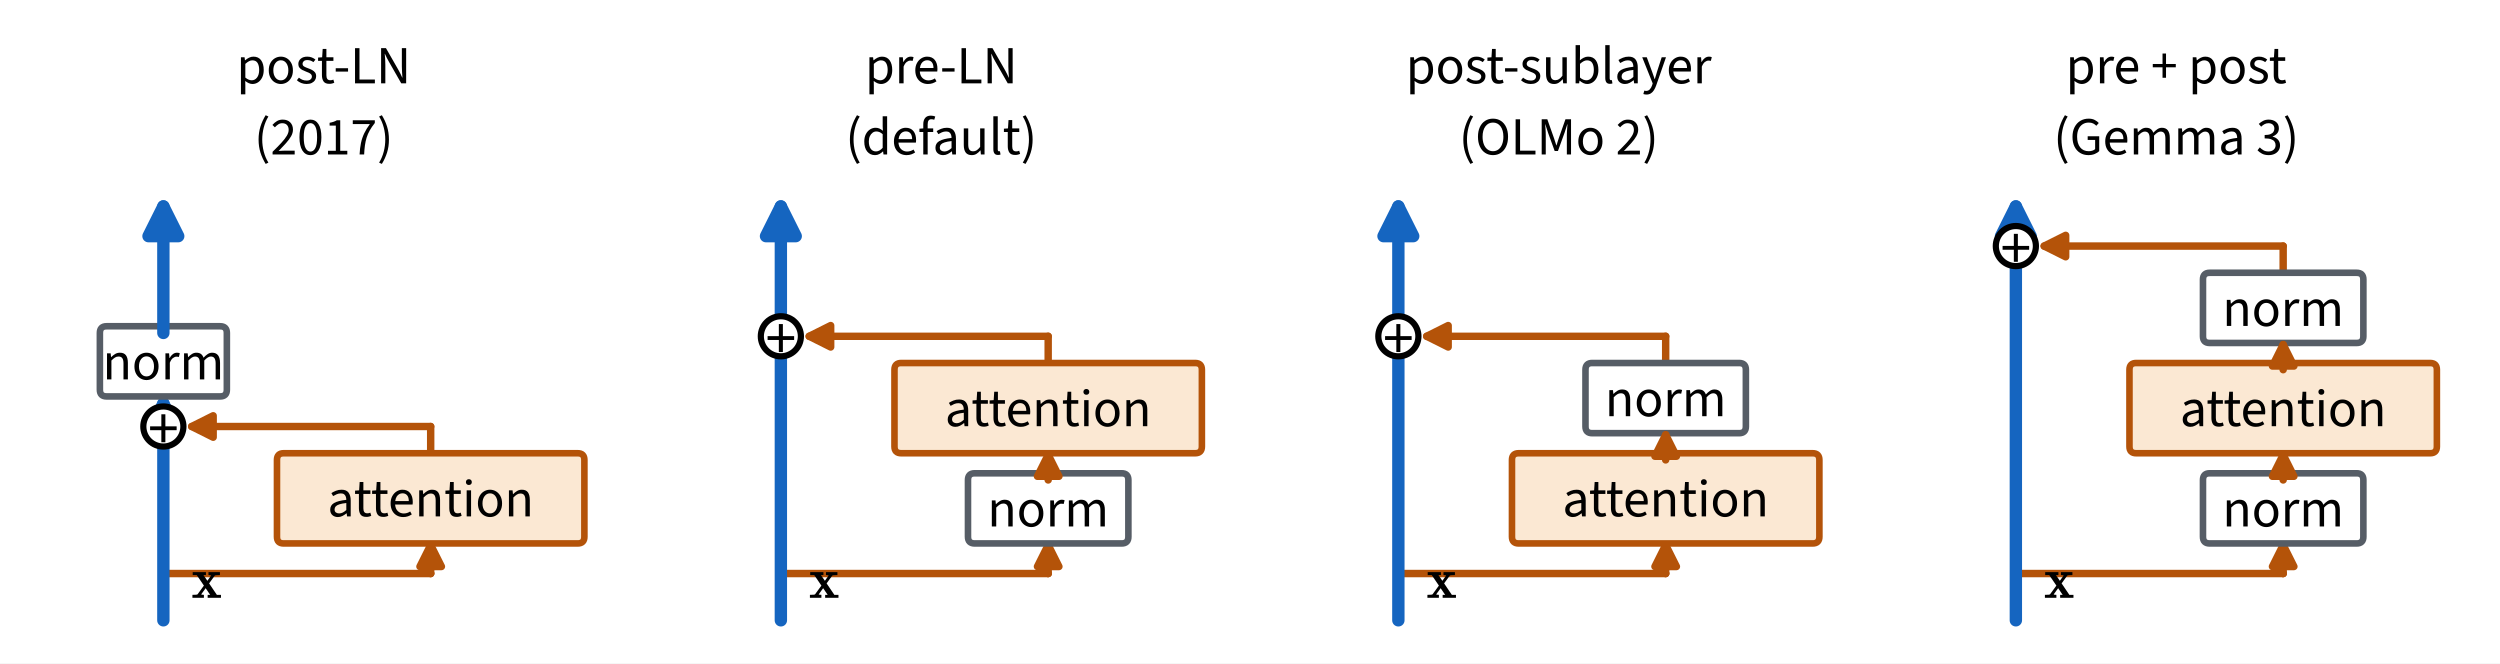
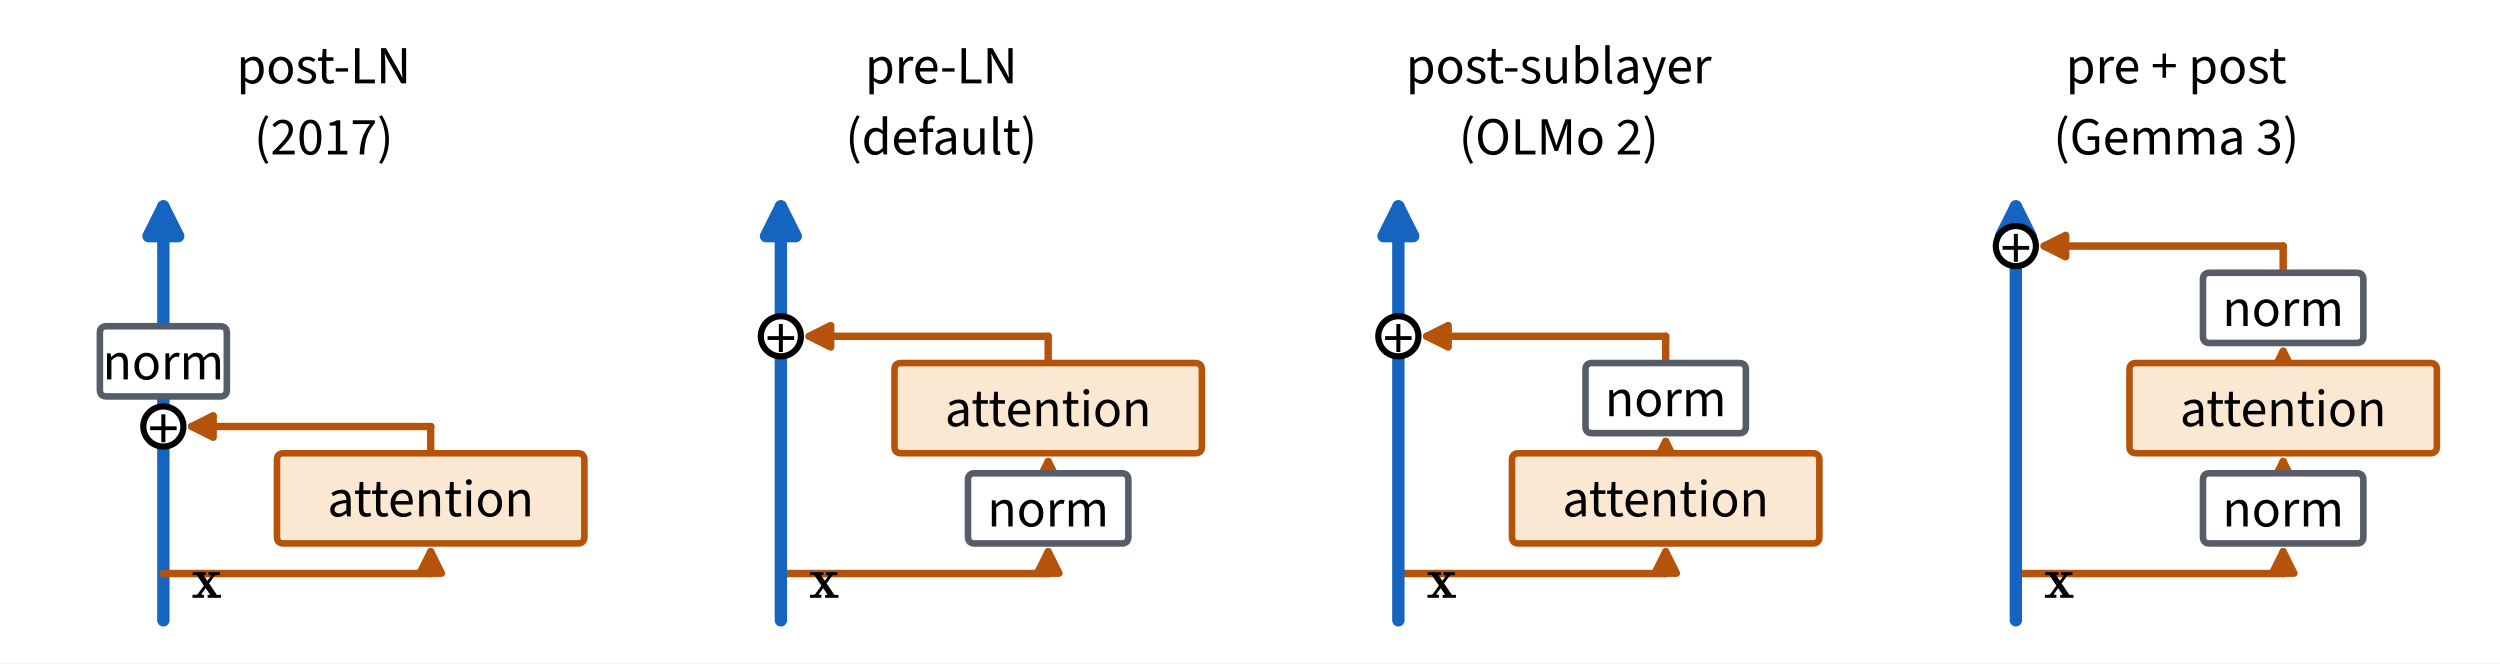
<svg xmlns="http://www.w3.org/2000/svg" xmlns:xlink="http://www.w3.org/1999/xlink" width="605.88pt" height="160.771pt" viewBox="0 0 605.88 160.771" version="1.1">
  <defs>
    <style type="text/css">*{stroke-linejoin: round; stroke-linecap: butt}</style>
  </defs>
  <g id="figure_1">
    <g id="patch_1">
      <path d="M 0 160.771  L 605.88 160.771  L 605.88 0  L 0 0  z " style="fill: #ffffff" />
    </g>
    <g id="axes_1">
      <g id="patch_2">
        <path d="M 7.2 153.571  L 149.725 153.571  L 149.725 43.438  L 7.2 43.438  z " style="fill: #ffffff" />
      </g>
      <g id="matplotlib.axis_1" />
      <g id="matplotlib.axis_2" />
      <g id="line2d_1">
+         <path d="M 39.592 150.332  L 39.592 92.836  " clip-path="url(#p2647b8b9d2)" style="fill: none; stroke: #1565c0; stroke-width: 3; stroke-linecap: round" />
+       </g>
+       <g id="line2d_2">
        <path d="M 39.592 138.995  L 104.376 138.995  " clip-path="url(#p2647b8b9d2)" style="fill: none; stroke: #b45309; stroke-width: 1.8; stroke-linecap: round" />
      </g>
-       <g id="line2d_2">
+       <g id="line2d_3">
        <path d="M 104.376 138.995  L 104.376 138.995  " clip-path="url(#p2647b8b9d2)" style="fill: none; stroke: #b45309; stroke-width: 1.8; stroke-linecap: round" />
      </g>
-       <g id="line2d_3">
+       <g id="line2d_4">
        <path d="M 104.376 111.461  L 104.376 103.363  L 104.376 103.363  " clip-path="url(#p2647b8b9d2)" style="fill: none; stroke: #b45309; stroke-width: 1.8; stroke-linecap: round" />
      </g>
      <g id="patch_3">
-         <path d="M 39.592 150.332  Q 39.592 122.394 39.592 97.81  " style="fill: none; stroke: #1565c0; stroke-width: 3; stroke-linecap: round" />
-         <path d="M 35.992 105.01  L 39.592 97.81  L 43.192 105.01  z " style="fill: #1565c0; stroke: #1565c0; stroke-width: 3; stroke-linecap: round" />
+         <path d="M 39.592 82.309  Q 39.592 64.493 39.592 50.031  " style="fill: none; stroke: #1565c0; stroke-width: 3; stroke-linecap: round" />
+         <path d="M 35.992 57.231  L 39.592 50.031  L 43.192 57.231  z " style="fill: #1565c0; stroke: #1565c0; stroke-width: 3; stroke-linecap: round" />
      </g>
      <g id="patch_4">
-         <path d="M 25.825 96.075  L 53.359 96.075  Q 54.978 96.075 54.978 94.456  L 54.978 80.689  Q 54.978 79.069 53.359 79.069  L 25.825 79.069  Q 24.206 79.069 24.206 80.689  L 24.206 94.456  Q 24.206 96.075 25.825 96.075  z " clip-path="url(#p2647b8b9d2)" style="fill: #ffffff; stroke: #565d66; stroke-width: 1.6; stroke-linejoin: miter" />
+         <path d="M 104.376 138.995  Q 104.376 135.351 104.376 133.719  " style="fill: none; stroke: #b45309; stroke-width: 1.8; stroke-linecap: round" />
+         <path d="M 101.776 138.919  L 104.376 133.719  L 106.976 138.919  z " style="fill: #b45309; stroke: #b45309; stroke-width: 1.8; stroke-linecap: round" />
      </g>
      <g id="patch_5">
-         <path d="M 39.592 80.689  Q 39.592 63.683 39.592 50.031  " style="fill: none; stroke: #1565c0; stroke-width: 3; stroke-linecap: round" />
-         <path d="M 35.992 57.231  L 39.592 50.031  L 43.192 57.231  z " style="fill: #1565c0; stroke: #1565c0; stroke-width: 3; stroke-linecap: round" />
-       </g>
-       <g id="patch_6">
-         <path d="M 104.376 138.995  Q 104.376 134.541 104.376 132.099  " style="fill: none; stroke: #b45309; stroke-width: 1.8; stroke-linecap: round" />
-         <path d="M 101.776 137.299  L 104.376 132.099  L 106.976 137.299  z " style="fill: #b45309; stroke: #b45309; stroke-width: 1.8; stroke-linecap: round" />
-       </g>
-       <g id="patch_7">
-         <path d="M 68.745 131.707  L 140.008 131.707  Q 141.627 131.707 141.627 130.087  L 141.627 111.461  Q 141.627 109.842 140.008 109.842  L 68.745 109.842  Q 67.125 109.842 67.125 111.461  L 67.125 130.087  Q 67.125 131.707 68.745 131.707  z " clip-path="url(#p2647b8b9d2)" style="fill: #fbe8d3; stroke: #b45309; stroke-width: 1.6; stroke-linejoin: miter" />
-       </g>
-       <g id="patch_8">
        <path d="M 104.376 103.363  Q 74.414 103.363 46.463 103.363  " style="fill: none; stroke: #b45309; stroke-width: 1.8; stroke-linecap: round" />
        <path d="M 51.663 105.963  L 46.463 103.363  L 51.663 100.763  z " style="fill: #b45309; stroke: #b45309; stroke-width: 1.8; stroke-linecap: round" />
      </g>
      <g id="text_1">
        <g transform="translate(46.39446 144.9582) scale(0.14 -0.14)">
          <defs>
            <path id="Cmb10-2d" d="M 109 0  L 109 325  Q 628 325 678 384  L 1381 1350  L 588 2516  L 141 2516  L 141 2841  L 1606 2841  L 1606 2516  L 1331 2516  L 1766 1881  L 2181 2463  Q 2181 2491 2072 2503  Q 1963 2516 1888 2516  L 1888 2841  L 3156 2841  L 3156 2516  Q 2638 2516 2584 2456  L 1959 1594  L 2816 325  L 3272 325  L 3272 0  L 1797 0  L 1797 325  L 2075 325  L 1575 1063  L 1081 378  Q 1081 356 1193 340  Q 1306 325 1381 325  L 1381 0  L 109 0  z " transform="scale(0.015625)" />
          </defs>
          <use xlink:href="#Cmb10-2d" transform="translate(0 0.609375)" />
        </g>
      </g>
      <g id="text_2">
        <g transform="translate(57.32445 20.2) scale(0.13 -0.13)">
          <defs>
            <path id="SourceSans3-Regular-2b" d="M 525 -1312  L 525 3110  L 960 3110  L 1005 2752  L 1024 2752  Q 1235 2931 1488 3059  Q 1741 3187 2016 3187  Q 2618 3187 2931 2755  Q 3245 2323 3245 1600  Q 3245 1075 3056 697  Q 2867 320 2563 121  Q 2259 -77 1901 -77  Q 1683 -77 1468 19  Q 1254 115 1037 282  L 1050 -262  L 1050 -1312  L 525 -1312  z M 1811 365  Q 2195 365 2448 694  Q 2701 1024 2701 1600  Q 2701 2112 2512 2429  Q 2323 2746 1882 2746  Q 1683 2746 1481 2637  Q 1280 2528 1050 2323  L 1050 691  Q 1261 512 1459 438  Q 1658 365 1811 365  z " transform="scale(0.015625)" />
            <path id="SourceSans3-Regular-2a" d="M 1734 -77  Q 1357 -77 1027 115  Q 698 307 496 672  Q 294 1037 294 1549  Q 294 2074 496 2438  Q 698 2803 1027 2995  Q 1357 3187 1734 3187  Q 2118 3187 2444 2995  Q 2771 2803 2972 2438  Q 3174 2074 3174 1549  Q 3174 1037 2972 672  Q 2771 307 2444 115  Q 2118 -77 1734 -77  z M 1734 358  Q 2138 358 2384 688  Q 2630 1018 2630 1549  Q 2630 2086 2384 2419  Q 2138 2752 1734 2752  Q 1338 2752 1088 2419  Q 838 2086 838 1549  Q 838 1018 1088 688  Q 1338 358 1734 358  z " transform="scale(0.015625)" />
            <path id="SourceSans3-Regular-2e" d="M 1338 -77  Q 998 -77 697 41  Q 397 160 179 371  L 422 678  Q 627 512 848 422  Q 1069 333 1357 333  Q 1664 333 1817 477  Q 1971 621 1971 819  Q 1971 979 1868 1084  Q 1766 1190 1606 1264  Q 1446 1338 1267 1402  Q 1037 1485 825 1597  Q 614 1709 483 1878  Q 352 2048 352 2304  Q 352 2682 637 2934  Q 922 3187 1427 3187  Q 1715 3187 1964 3088  Q 2214 2989 2394 2835  L 2150 2534  Q 1990 2650 1814 2714  Q 1638 2778 1427 2778  Q 1133 2778 995 2643  Q 858 2509 858 2330  Q 858 2118 1043 2009  Q 1229 1901 1517 1798  Q 1760 1715 1981 1600  Q 2202 1485 2339 1309  Q 2477 1133 2477 851  Q 2477 602 2345 390  Q 2214 179 1961 51  Q 1709 -77 1338 -77  z " transform="scale(0.015625)" />
            <path id="SourceSans3-Regular-2f" d="M 1504 -58  Q 1005 -58 809 227  Q 614 512 614 979  L 614 2682  L 154 2682  L 154 3078  L 640 3110  L 704 4109  L 1146 4109  L 1146 3110  L 1984 3110  L 1984 2682  L 1146 2682  L 1146 966  Q 1146 685 1251 528  Q 1357 371 1626 371  Q 1709 371 1798 387  Q 1888 403 1978 448  L 2086 77  Q 1965 13 1814 -22  Q 1664 -58 1504 -58  z " transform="scale(0.015625)" />
            <path id="SourceSans3-Regular-587" d="M 262 1402  L 262 1805  L 1734 1805  L 1734 1402  L 262 1402  z " transform="scale(0.015625)" />
            <path id="SourceSans3-Regular-d" d="M 576 0  L 576 4198  L 1107 4198  L 1107 454  L 2944 454  L 2944 0  L 576 0  z " transform="scale(0.015625)" />
            <path id="SourceSans3-Regular-f" d="M 576 0  L 576 4198  L 1158 4198  L 2650 1587  Q 2771 1376 2883 1145  Q 2995 915 3098 685  L 3123 685  Q 3098 1011 3075 1350  Q 3053 1690 3053 2016  L 3053 4198  L 3565 4198  L 3565 0  L 2982 0  L 1491 2611  Q 1370 2822 1254 3052  Q 1139 3283 1037 3514  L 1011 3514  Q 1043 3200 1062 2867  Q 1082 2534 1082 2195  L 1082 0  L 576 0  z " transform="scale(0.015625)" />
          </defs>
          <use xlink:href="#SourceSans3-Regular-2b" />
          <use xlink:href="#SourceSans3-Regular-2a" transform="translate(55.5 0)" />
          <use xlink:href="#SourceSans3-Regular-2e" transform="translate(109.7031 0)" />
          <use xlink:href="#SourceSans3-Regular-2f" transform="translate(149.6094 0)" />
          <use xlink:href="#SourceSans3-Regular-587" transform="translate(180.8125 0)" />
          <use xlink:href="#SourceSans3-Regular-d" transform="translate(211.9062 0)" />
          <use xlink:href="#SourceSans3-Regular-f" transform="translate(260.5 0)" />
        </g>
        <g transform="translate(61.60124 37.438) scale(0.13 -0.13)">
          <defs>
            <path id="SourceSans3-Regular-5a2" d="M 1370 -1126  Q 973 -480 749 227  Q 525 934 525 1779  Q 525 2624 749 3334  Q 973 4045 1370 4685  L 1696 4531  Q 1325 3923 1142 3216  Q 960 2509 960 1779  Q 960 1050 1142 342  Q 1325 -365 1696 -973  L 1370 -1126  z " transform="scale(0.015625)" />
            <path id="SourceSans3-Regular-537" d="M 256 0  L 256 320  Q 870 922 1299 1386  Q 1728 1850 1952 2227  Q 2176 2605 2176 2931  Q 2176 3283 1984 3507  Q 1792 3731 1402 3731  Q 1146 3731 928 3587  Q 710 3443 531 3238  L 237 3526  Q 493 3814 784 3987  Q 1075 4160 1466 4160  Q 2035 4160 2361 3830  Q 2688 3501 2688 2963  Q 2688 2566 2467 2176  Q 2246 1786 1862 1357  Q 1478 928 979 416  Q 1146 429 1325 441  Q 1504 454 1664 454  L 2893 454  L 2893 0  L 256 0  z " transform="scale(0.015625)" />
            <path id="SourceSans3-Regular-535" d="M 1594 -77  Q 979 -77 630 476  Q 282 1030 282 2054  Q 282 3085 630 3622  Q 979 4160 1594 4160  Q 2202 4160 2550 3622  Q 2899 3085 2899 2054  Q 2899 1030 2550 476  Q 2202 -77 1594 -77  z M 1594 346  Q 1952 346 2169 752  Q 2387 1158 2387 2054  Q 2387 2950 2169 3344  Q 1952 3738 1594 3738  Q 1235 3738 1014 3344  Q 794 2950 794 2054  Q 794 1158 1014 752  Q 1235 346 1594 346  z " transform="scale(0.015625)" />
            <path id="SourceSans3-Regular-536" d="M 506 0  L 506 435  L 1440 435  L 1440 3443  L 698 3443  L 698 3782  Q 979 3834 1187 3907  Q 1395 3981 1562 4083  L 1965 4083  L 1965 435  L 2810 435  L 2810 0  L 506 0  z " transform="scale(0.015625)" />
            <path id="SourceSans3-Regular-53c" d="M 1094 0  Q 1133 768 1261 1376  Q 1389 1984 1648 2525  Q 1907 3066 2323 3629  L 282 3629  L 282 4083  L 2912 4083  L 2912 3757  Q 2541 3290 2304 2867  Q 2067 2445 1932 2009  Q 1798 1574 1731 1084  Q 1664 595 1638 0  L 1094 0  z " transform="scale(0.015625)" />
            <path id="SourceSans3-Regular-5a3" d="M 570 -1126  L 243 -973  Q 614 -365 796 342  Q 979 1050 979 1779  Q 979 2509 796 3216  Q 614 3923 243 4531  L 570 4685  Q 966 4045 1190 3334  Q 1414 2624 1414 1779  Q 1414 934 1190 227  Q 966 -480 570 -1126  z " transform="scale(0.015625)" />
          </defs>
          <use xlink:href="#SourceSans3-Regular-5a2" />
          <use xlink:href="#SourceSans3-Regular-537" transform="translate(30.29688 0)" />
          <use xlink:href="#SourceSans3-Regular-535" transform="translate(80 0)" />
          <use xlink:href="#SourceSans3-Regular-536" transform="translate(129.7031 0)" />
          <use xlink:href="#SourceSans3-Regular-53c" transform="translate(179.4062 0)" />
          <use xlink:href="#SourceSans3-Regular-5a3" transform="translate(229.1094 0)" />
        </g>
+       </g>
+       <g id="patch_6">
+         <path d="M 25.825 96.075  L 53.359 96.075  Q 54.978 96.075 54.978 94.456  L 54.978 80.689  Q 54.978 79.069 53.359 79.069  L 25.825 79.069  Q 24.206 79.069 24.206 80.689  L 24.206 94.456  Q 24.206 96.075 25.825 96.075  z " clip-path="url(#p2647b8b9d2)" style="fill: #ffffff; stroke: #565d66; stroke-width: 1.6; stroke-linejoin: miter" />
+       </g>
+       <g id="patch_7">
+         <path d="M 68.745 131.707  L 140.008 131.707  Q 141.627 131.707 141.627 130.087  L 141.627 111.461  Q 141.627 109.842 140.008 109.842  L 68.745 109.842  Q 67.125 109.842 67.125 111.461  L 67.125 130.087  Q 67.125 131.707 68.745 131.707  z " clip-path="url(#p2647b8b9d2)" style="fill: #fbe8d3; stroke: #b45309; stroke-width: 1.6; stroke-linejoin: miter" />
      </g>
      <g id="text_3">
        <g transform="translate(24.8686 91.95325) scale(0.13 -0.13)">
          <defs>
            <path id="SourceSans3-Regular-29" d="M 525 0  L 525 3110  L 960 3110  L 1005 2662  L 1024 2662  Q 1248 2886 1497 3036  Q 1747 3187 2067 3187  Q 2560 3187 2787 2876  Q 3014 2566 3014 1971  L 3014 0  L 2490 0  L 2490 1901  Q 2490 2336 2349 2534  Q 2208 2733 1901 2733  Q 1664 2733 1475 2611  Q 1286 2490 1050 2253  L 1050 0  L 525 0  z " transform="scale(0.015625)" />
            <path id="SourceSans3-Regular-2d" d="M 525 0  L 525 3110  L 960 3110  L 1005 2547  L 1024 2547  Q 1178 2842 1408 3014  Q 1638 3187 1907 3187  Q 2093 3187 2240 3123  L 2125 2675  Q 2054 2694 1993 2704  Q 1933 2714 1837 2714  Q 1638 2714 1424 2554  Q 1210 2394 1050 1997  L 1050 0  L 525 0  z " transform="scale(0.015625)" />
            <path id="SourceSans3-Regular-28" d="M 525 0  L 525 3110  L 960 3110  L 1005 2662  L 1024 2662  Q 1229 2886 1472 3036  Q 1715 3187 1990 3187  Q 2349 3187 2550 3030  Q 2752 2874 2848 2592  Q 3091 2854 3340 3020  Q 3590 3187 3872 3187  Q 4352 3187 4585 2876  Q 4819 2566 4819 1971  L 4819 0  L 4294 0  L 4294 1901  Q 4294 2336 4153 2534  Q 4013 2733 3718 2733  Q 3373 2733 2938 2253  L 2938 0  L 2413 0  L 2413 1901  Q 2413 2336 2272 2534  Q 2131 2733 1830 2733  Q 1485 2733 1050 2253  L 1050 0  L 525 0  z " transform="scale(0.015625)" />
          </defs>
          <use xlink:href="#SourceSans3-Regular-29" />
          <use xlink:href="#SourceSans3-Regular-2a" transform="translate(54.70312 0)" />
          <use xlink:href="#SourceSans3-Regular-2d" transform="translate(108.9062 0)" />
          <use xlink:href="#SourceSans3-Regular-28" transform="translate(143.6094 0)" />
        </g>
      </g>
      <g id="text_4">
        <g transform="translate(79.36556 125.1552) scale(0.13 -0.13)">
          <defs>
            <path id="SourceSans3-Regular-1c" d="M 1242 -77  Q 851 -77 588 153  Q 326 384 326 806  Q 326 1331 787 1600  Q 1248 1869 2246 1978  Q 2246 2176 2188 2349  Q 2131 2522 1993 2634  Q 1856 2746 1600 2746  Q 1331 2746 1094 2643  Q 858 2541 672 2426  L 467 2784  Q 685 2931 1001 3059  Q 1318 3187 1690 3187  Q 2259 3187 2515 2838  Q 2771 2490 2771 1907  L 2771 0  L 2336 0  L 2291 371  L 2272 371  Q 2042 186 1789 54  Q 1536 -77 1242 -77  z M 1389 358  Q 1613 358 1817 460  Q 2022 563 2246 762  L 2246 1600  Q 1722 1542 1414 1440  Q 1107 1338 976 1190  Q 845 1043 845 838  Q 845 582 1005 470  Q 1165 358 1389 358  z " transform="scale(0.015625)" />
            <path id="SourceSans3-Regular-20" d="M 1702 2758  Q 1510 2758 1328 2665  Q 1146 2573 1014 2368  Q 883 2163 838 1830  L 2458 1830  Q 2458 2285 2259 2521  Q 2061 2758 1702 2758  z M 1786 -77  Q 1370 -77 1027 115  Q 685 307 486 675  Q 288 1043 288 1555  Q 288 2061 489 2425  Q 691 2790 1014 2988  Q 1338 3187 1696 3187  Q 2298 3187 2614 2790  Q 2931 2394 2931 1728  Q 2931 1645 2924 1568  Q 2918 1491 2906 1414  L 826 1414  Q 864 890 1161 621  Q 1459 352 1850 352  Q 2074 352 2269 416  Q 2464 480 2624 589  L 2816 243  Q 2611 102 2358 12  Q 2106 -77 1786 -77  z " transform="scale(0.015625)" />
            <path id="SourceSans3-Regular-24" d="M 525 0  L 525 3110  L 1050 3110  L 1050 0  L 525 0  z M 787 3750  Q 633 3750 534 3843  Q 435 3936 435 4096  Q 435 4250 534 4346  Q 633 4442 787 4442  Q 941 4442 1040 4346  Q 1139 4250 1139 4096  Q 1139 3936 1040 3843  Q 941 3750 787 3750  z " transform="scale(0.015625)" />
          </defs>
          <use xlink:href="#SourceSans3-Regular-1c" />
          <use xlink:href="#SourceSans3-Regular-2f" transform="translate(49 0)" />
          <use xlink:href="#SourceSans3-Regular-2f" transform="translate(80.79688 0)" />
          <use xlink:href="#SourceSans3-Regular-20" transform="translate(113.1875 0)" />
          <use xlink:href="#SourceSans3-Regular-29" transform="translate(162.7812 0)" />
          <use xlink:href="#SourceSans3-Regular-2f" transform="translate(217.4844 0)" />
          <use xlink:href="#SourceSans3-Regular-24" transform="translate(251.2812 0)" />
          <use xlink:href="#SourceSans3-Regular-2a" transform="translate(275.875 0)" />
          <use xlink:href="#SourceSans3-Regular-29" transform="translate(330.0781 0)" />
        </g>
      </g>
-       <g id="patch_9">
+       <g id="patch_8">
        <path d="M 39.592 108.222  C 40.881 108.222 42.117 107.71 43.028 106.799  C 43.939 105.888 44.451 104.652 44.451 103.363  C 44.451 102.075 43.939 100.839 43.028 99.928  C 42.117 99.017 40.881 98.505 39.592 98.505  C 38.304 98.505 37.068 99.017 36.156 99.928  C 35.245 100.839 34.733 102.075 34.733 103.363  C 34.733 104.652 35.245 105.888 36.156 106.799  C 37.068 107.71 38.304 108.222 39.592 108.222  z " clip-path="url(#p2647b8b9d2)" style="fill: #ffffff; stroke: #000000; stroke-width: 1.5; stroke-linejoin: miter" />
      </g>
      <g id="text_5">
        <g transform="translate(35.86438 108.7423) scale(0.15 -0.15)">
          <defs>
            <path id="SourceSans3-Regular-872" d="M 1382 666  L 1382 1914  L 218 1914  L 218 2310  L 1382 2310  L 1382 3558  L 1798 3558  L 1798 2310  L 2963 2310  L 2963 1914  L 1798 1914  L 1798 666  L 1382 666  z " transform="scale(0.015625)" />
          </defs>
          <use xlink:href="#SourceSans3-Regular-872" />
        </g>
      </g>
    </g>
    <g id="axes_2">
-       <g id="patch_10">
+       <g id="patch_9">
        <path d="M 156.852 153.571  L 299.377 153.571  L 299.377 43.438  L 156.852 43.438  z " style="fill: #ffffff" />
      </g>
      <g id="matplotlib.axis_3" />
      <g id="matplotlib.axis_4" />
-       <g id="line2d_4">
+       <g id="line2d_5">
        <path d="M 189.244 138.995  L 254.028 138.995  " clip-path="url(#p9c52d6e700)" style="fill: none; stroke: #b45309; stroke-width: 1.8; stroke-linecap: round" />
      </g>
-       <g id="line2d_5">
+       <g id="line2d_6">
        <path d="M 254.028 138.995  L 254.028 138.995  " clip-path="url(#p9c52d6e700)" style="fill: none; stroke: #b45309; stroke-width: 1.8; stroke-linecap: round" />
      </g>
-       <g id="line2d_6">
+       <g id="line2d_7">
        <path d="M 254.028 116.32  L 254.028 116.32  " clip-path="url(#p9c52d6e700)" style="fill: none; stroke: #b45309; stroke-width: 1.8; stroke-linecap: round" />
      </g>
-       <g id="line2d_7">
+       <g id="line2d_8">
        <path d="M 254.028 89.597  L 254.028 81.499  L 254.028 81.499  " clip-path="url(#p9c52d6e700)" style="fill: none; stroke: #b45309; stroke-width: 1.8; stroke-linecap: round" />
      </g>
-       <g id="patch_11">
+       <g id="patch_10">
        <path d="M 189.244 150.332  Q 189.244 98.505 189.244 50.031  " style="fill: none; stroke: #1565c0; stroke-width: 3; stroke-linecap: round" />
        <path d="M 185.644 57.231  L 189.244 50.031  L 192.844 57.231  z " style="fill: #1565c0; stroke: #1565c0; stroke-width: 3; stroke-linecap: round" />
      </g>
+       <g id="patch_11">
+         <path d="M 254.028 138.995  Q 254.028 135.351 254.028 133.719  " style="fill: none; stroke: #b45309; stroke-width: 1.8; stroke-linecap: round" />
+         <path d="M 251.428 138.919  L 254.028 133.719  L 256.628 138.919  z " style="fill: #b45309; stroke: #b45309; stroke-width: 1.8; stroke-linecap: round" />
+       </g>
      <g id="patch_12">
-         <path d="M 254.028 138.995  Q 254.028 134.541 254.028 132.099  " style="fill: none; stroke: #b45309; stroke-width: 1.8; stroke-linecap: round" />
-         <path d="M 251.428 137.299  L 254.028 132.099  L 256.628 137.299  z " style="fill: #b45309; stroke: #b45309; stroke-width: 1.8; stroke-linecap: round" />
+         <path d="M 254.028 116.32  Q 254.028 113.081 254.028 111.854  " style="fill: none; stroke: #b45309; stroke-width: 1.8; stroke-linecap: round" />
+         <path d="M 251.428 117.054  L 254.028 111.854  L 256.628 117.054  z " style="fill: #b45309; stroke: #b45309; stroke-width: 1.8; stroke-linecap: round" />
      </g>
      <g id="patch_13">
-         <path d="M 236.212 131.707  L 271.844 131.707  Q 273.463 131.707 273.463 130.087  L 273.463 116.32  Q 273.463 114.701 271.844 114.701  L 236.212 114.701  Q 234.593 114.701 234.593 116.32  L 234.593 130.087  Q 234.593 131.707 236.212 131.707  z " clip-path="url(#p9c52d6e700)" style="fill: #ffffff; stroke: #565d66; stroke-width: 1.6; stroke-linejoin: miter" />
-       </g>
-       <g id="patch_14">
-         <path d="M 218.397 109.842  L 289.659 109.842  Q 291.279 109.842 291.279 108.222  L 291.279 89.597  Q 291.279 87.977 289.659 87.977  L 218.397 87.977  Q 216.777 87.977 216.777 89.597  L 216.777 108.222  Q 216.777 109.842 218.397 109.842  z " clip-path="url(#p9c52d6e700)" style="fill: #fbe8d3; stroke: #b45309; stroke-width: 1.6; stroke-linejoin: miter" />
-       </g>
-       <g id="patch_15">
-         <path d="M 254.028 116.32  Q 254.028 112.271 254.028 110.235  " style="fill: none; stroke: #b45309; stroke-width: 1.8; stroke-linecap: round" />
-         <path d="M 251.428 115.435  L 254.028 110.235  L 256.628 115.435  z " style="fill: #b45309; stroke: #b45309; stroke-width: 1.8; stroke-linecap: round" />
-       </g>
-       <g id="patch_16">
        <path d="M 254.028 81.499  Q 224.065 81.499 196.115 81.499  " style="fill: none; stroke: #b45309; stroke-width: 1.8; stroke-linecap: round" />
        <path d="M 201.315 84.099  L 196.115 81.499  L 201.315 78.899  z " style="fill: #b45309; stroke: #b45309; stroke-width: 1.8; stroke-linecap: round" />
      </g>
      <g id="text_6">
        <g transform="translate(196.046 144.9582) scale(0.14 -0.14)">
          <use xlink:href="#Cmb10-2d" transform="translate(0 0.609375)" />
        </g>
      </g>
      <g id="text_7">
        <g transform="translate(209.642 20.2) scale(0.13 -0.13)">
          <use xlink:href="#SourceSans3-Regular-2b" />
          <use xlink:href="#SourceSans3-Regular-2d" transform="translate(55.5 0)" />
          <use xlink:href="#SourceSans3-Regular-20" transform="translate(89.20312 0)" />
          <use xlink:href="#SourceSans3-Regular-587" transform="translate(139.7969 0)" />
          <use xlink:href="#SourceSans3-Regular-d" transform="translate(170.8906 0)" />
          <use xlink:href="#SourceSans3-Regular-f" transform="translate(219.4844 0)" />
        </g>
        <g transform="translate(204.9092 37.438) scale(0.13 -0.13)">
          <defs>
            <path id="SourceSans3-Regular-1f" d="M 1587 -77  Q 1005 -77 653 348  Q 301 774 301 1549  Q 301 2054 489 2422  Q 678 2790 988 2988  Q 1299 3187 1651 3187  Q 1920 3187 2118 3091  Q 2317 2995 2522 2829  L 2496 3360  L 2496 4557  L 3027 4557  L 3027 0  L 2592 0  L 2547 365  L 2528 365  Q 2349 186 2105 54  Q 1862 -77 1587 -77  z M 1702 365  Q 2112 365 2496 794  L 2496 2419  Q 2298 2598 2115 2672  Q 1933 2746 1741 2746  Q 1491 2746 1289 2595  Q 1088 2445 966 2179  Q 845 1914 845 1555  Q 845 998 1069 681  Q 1293 365 1702 365  z " transform="scale(0.015625)" />
            <path id="SourceSans3-Regular-21" d="M 614 0  L 614 2682  L 154 2682  L 154 3078  L 614 3110  L 614 3603  Q 614 4077 835 4355  Q 1056 4634 1523 4634  Q 1670 4634 1804 4605  Q 1939 4576 2042 4531  L 1926 4147  Q 1734 4205 1574 4205  Q 1139 4205 1139 3603  L 1139 3110  L 1798 3110  L 1798 2682  L 1139 2682  L 1139 0  L 614 0  z " transform="scale(0.015625)" />
            <path id="SourceSans3-Regular-30" d="M 1434 -77  Q 941 -77 710 233  Q 480 544 480 1139  L 480 3110  L 1011 3110  L 1011 1210  Q 1011 774 1148 576  Q 1286 378 1594 378  Q 1837 378 2025 502  Q 2214 627 2432 902  L 2432 3110  L 2957 3110  L 2957 0  L 2522 0  L 2477 486  L 2458 486  Q 2240 230 1997 76  Q 1754 -77 1434 -77  z " transform="scale(0.015625)" />
            <path id="SourceSans3-Regular-27" d="M 1082 -58  Q 787 -58 656 124  Q 525 307 525 640  L 525 4557  L 1050 4557  L 1050 602  Q 1050 480 1094 429  Q 1139 378 1203 378  Q 1229 378 1251 381  Q 1274 384 1312 390  L 1382 -6  Q 1267 -58 1082 -58  z " transform="scale(0.015625)" />
          </defs>
          <use xlink:href="#SourceSans3-Regular-5a2" />
          <use xlink:href="#SourceSans3-Regular-1f" transform="translate(30.29688 0)" />
          <use xlink:href="#SourceSans3-Regular-20" transform="translate(85.79688 0)" />
          <use xlink:href="#SourceSans3-Regular-21" transform="translate(135.3906 0)" />
          <use xlink:href="#SourceSans3-Regular-1c" transform="translate(162.5938 0)" />
          <use xlink:href="#SourceSans3-Regular-30" transform="translate(213 0)" />
          <use xlink:href="#SourceSans3-Regular-27" transform="translate(267.4062 0)" />
          <use xlink:href="#SourceSans3-Regular-2f" transform="translate(292.9062 0)" />
          <use xlink:href="#SourceSans3-Regular-5a3" transform="translate(326.7031 0)" />
        </g>
+       </g>
+       <g id="patch_14">
+         <path d="M 236.212 131.707  L 271.844 131.707  Q 273.463 131.707 273.463 130.087  L 273.463 116.32  Q 273.463 114.701 271.844 114.701  L 236.212 114.701  Q 234.593 114.701 234.593 116.32  L 234.593 130.087  Q 234.593 131.707 236.212 131.707  z " clip-path="url(#p9c52d6e700)" style="fill: #ffffff; stroke: #565d66; stroke-width: 1.6; stroke-linejoin: miter" />
+       </g>
+       <g id="patch_15">
+         <path d="M 218.397 109.842  L 289.659 109.842  Q 291.279 109.842 291.279 108.222  L 291.279 89.597  Q 291.279 87.977 289.659 87.977  L 218.397 87.977  Q 216.777 87.977 216.777 89.597  L 216.777 108.222  Q 216.777 109.842 218.397 109.842  z " clip-path="url(#p9c52d6e700)" style="fill: #fbe8d3; stroke: #b45309; stroke-width: 1.6; stroke-linejoin: miter" />
      </g>
      <g id="text_8">
        <g transform="translate(239.3044 127.5846) scale(0.13 -0.13)">
          <use xlink:href="#SourceSans3-Regular-29" />
          <use xlink:href="#SourceSans3-Regular-2a" transform="translate(54.70312 0)" />
          <use xlink:href="#SourceSans3-Regular-2d" transform="translate(108.9062 0)" />
          <use xlink:href="#SourceSans3-Regular-28" transform="translate(143.6094 0)" />
        </g>
      </g>
      <g id="text_9">
        <g transform="translate(229.0171 103.2905) scale(0.13 -0.13)">
          <use xlink:href="#SourceSans3-Regular-1c" />
          <use xlink:href="#SourceSans3-Regular-2f" transform="translate(49 0)" />
          <use xlink:href="#SourceSans3-Regular-2f" transform="translate(80.79688 0)" />
          <use xlink:href="#SourceSans3-Regular-20" transform="translate(113.1875 0)" />
          <use xlink:href="#SourceSans3-Regular-29" transform="translate(162.7812 0)" />
          <use xlink:href="#SourceSans3-Regular-2f" transform="translate(217.4844 0)" />
          <use xlink:href="#SourceSans3-Regular-24" transform="translate(251.2812 0)" />
          <use xlink:href="#SourceSans3-Regular-2a" transform="translate(275.875 0)" />
          <use xlink:href="#SourceSans3-Regular-29" transform="translate(330.0781 0)" />
        </g>
      </g>
-       <g id="patch_17">
+       <g id="patch_16">
        <path d="M 189.244 86.358  C 190.532 86.358 191.768 85.846 192.679 84.934  C 193.591 84.023 194.102 82.787 194.102 81.499  C 194.102 80.21 193.591 78.974 192.679 78.063  C 191.768 77.152 190.532 76.64 189.244 76.64  C 187.955 76.64 186.719 77.152 185.808 78.063  C 184.897 78.974 184.385 80.21 184.385 81.499  C 184.385 82.787 184.897 84.023 185.808 84.934  C 186.719 85.846 187.955 86.358 189.244 86.358  z " clip-path="url(#p9c52d6e700)" style="fill: #ffffff; stroke: #000000; stroke-width: 1.5; stroke-linejoin: miter" />
      </g>
      <g id="text_10">
        <g transform="translate(185.5159 86.87766) scale(0.15 -0.15)">
          <use xlink:href="#SourceSans3-Regular-872" />
        </g>
      </g>
    </g>
    <g id="axes_3">
-       <g id="patch_18">
+       <g id="patch_17">
        <path d="M 306.503 153.571  L 449.028 153.571  L 449.028 43.438  L 306.503 43.438  z " style="fill: #ffffff" />
      </g>
      <g id="matplotlib.axis_5" />
      <g id="matplotlib.axis_6" />
-       <g id="line2d_8">
+       <g id="line2d_9">
        <path d="M 338.895 138.995  L 403.679 138.995  " clip-path="url(#p4310c441a5)" style="fill: none; stroke: #b45309; stroke-width: 1.8; stroke-linecap: round" />
      </g>
-       <g id="line2d_9">
+       <g id="line2d_10">
        <path d="M 403.679 138.995  L 403.679 138.995  " clip-path="url(#p4310c441a5)" style="fill: none; stroke: #b45309; stroke-width: 1.8; stroke-linecap: round" />
      </g>
-       <g id="line2d_10">
+       <g id="line2d_11">
        <path d="M 403.679 111.461  L 403.679 111.461  " clip-path="url(#p4310c441a5)" style="fill: none; stroke: #b45309; stroke-width: 1.8; stroke-linecap: round" />
      </g>
-       <g id="line2d_11">
+       <g id="line2d_12">
        <path d="M 403.679 89.597  L 403.679 81.499  L 403.679 81.499  " clip-path="url(#p4310c441a5)" style="fill: none; stroke: #b45309; stroke-width: 1.8; stroke-linecap: round" />
      </g>
-       <g id="patch_19">
+       <g id="patch_18">
        <path d="M 338.895 150.332  Q 338.895 98.505 338.895 50.031  " style="fill: none; stroke: #1565c0; stroke-width: 3; stroke-linecap: round" />
        <path d="M 335.295 57.231  L 338.895 50.031  L 342.495 57.231  z " style="fill: #1565c0; stroke: #1565c0; stroke-width: 3; stroke-linecap: round" />
      </g>
+       <g id="patch_19">
+         <path d="M 403.679 138.995  Q 403.679 135.351 403.679 133.719  " style="fill: none; stroke: #b45309; stroke-width: 1.8; stroke-linecap: round" />
+         <path d="M 401.079 138.919  L 403.679 133.719  L 406.279 138.919  z " style="fill: #b45309; stroke: #b45309; stroke-width: 1.8; stroke-linecap: round" />
+       </g>
      <g id="patch_20">
-         <path d="M 403.679 138.995  Q 403.679 134.541 403.679 132.099  " style="fill: none; stroke: #b45309; stroke-width: 1.8; stroke-linecap: round" />
-         <path d="M 401.079 137.299  L 403.679 132.099  L 406.279 137.299  z " style="fill: #b45309; stroke: #b45309; stroke-width: 1.8; stroke-linecap: round" />
+         <path d="M 403.679 111.461  Q 403.679 108.222 403.679 106.995  " style="fill: none; stroke: #b45309; stroke-width: 1.8; stroke-linecap: round" />
+         <path d="M 401.079 112.195  L 403.679 106.995  L 406.279 112.195  z " style="fill: #b45309; stroke: #b45309; stroke-width: 1.8; stroke-linecap: round" />
      </g>
      <g id="patch_21">
-         <path d="M 368.048 131.707  L 439.311 131.707  Q 440.93 131.707 440.93 130.087  L 440.93 111.461  Q 440.93 109.842 439.311 109.842  L 368.048 109.842  Q 366.429 109.842 366.429 111.461  L 366.429 130.087  Q 366.429 131.707 368.048 131.707  z " clip-path="url(#p4310c441a5)" style="fill: #fbe8d3; stroke: #b45309; stroke-width: 1.6; stroke-linejoin: miter" />
-       </g>
-       <g id="patch_22">
-         <path d="M 385.864 104.983  L 421.495 104.983  Q 423.115 104.983 423.115 103.363  L 423.115 89.597  Q 423.115 87.977 421.495 87.977  L 385.864 87.977  Q 384.244 87.977 384.244 89.597  L 384.244 103.363  Q 384.244 104.983 385.864 104.983  z " clip-path="url(#p4310c441a5)" style="fill: #ffffff; stroke: #565d66; stroke-width: 1.6; stroke-linejoin: miter" />
-       </g>
-       <g id="patch_23">
-         <path d="M 403.679 111.461  Q 403.679 107.412 403.679 105.376  " style="fill: none; stroke: #b45309; stroke-width: 1.8; stroke-linecap: round" />
-         <path d="M 401.079 110.576  L 403.679 105.376  L 406.279 110.576  z " style="fill: #b45309; stroke: #b45309; stroke-width: 1.8; stroke-linecap: round" />
-       </g>
-       <g id="patch_24">
        <path d="M 403.679 81.499  Q 373.717 81.499 345.767 81.499  " style="fill: none; stroke: #b45309; stroke-width: 1.8; stroke-linecap: round" />
        <path d="M 350.967 84.099  L 345.767 81.499  L 350.967 78.899  z " style="fill: #b45309; stroke: #b45309; stroke-width: 1.8; stroke-linecap: round" />
      </g>
      <g id="text_11">
        <g transform="translate(345.6976 144.9582) scale(0.14 -0.14)">
          <use xlink:href="#Cmb10-2d" transform="translate(0 0.609375)" />
        </g>
      </g>
      <g id="text_12">
        <g transform="translate(340.7148 20.2) scale(0.13 -0.13)">
          <defs>
            <path id="SourceSans3-Regular-1d" d="M 1901 -77  Q 1683 -77 1449 28  Q 1216 134 1011 320  L 992 320  L 947 0  L 525 0  L 525 4557  L 1050 4557  L 1050 3315  L 1037 2752  Q 1248 2938 1501 3062  Q 1754 3187 2010 3187  Q 2618 3187 2931 2758  Q 3245 2330 3245 1606  Q 3245 1075 3056 697  Q 2867 320 2563 121  Q 2259 -77 1901 -77  z M 1811 365  Q 2195 365 2448 694  Q 2701 1024 2701 1600  Q 2701 2112 2512 2429  Q 2323 2746 1882 2746  Q 1683 2746 1478 2637  Q 1274 2528 1050 2323  L 1050 691  Q 1254 512 1456 438  Q 1658 365 1811 365  z " transform="scale(0.015625)" />
            <path id="SourceSans3-Regular-34" d="M 576 -1338  Q 474 -1338 381 -1318  Q 288 -1299 211 -1274  L 326 -864  Q 442 -902 550 -902  Q 813 -902 985 -713  Q 1158 -525 1254 -237  L 1325 -6  L 77 3110  L 621 3110  L 1254 1389  Q 1325 1190 1405 960  Q 1485 730 1555 512  L 1581 512  Q 1651 723 1715 953  Q 1779 1184 1843 1389  L 2400 3110  L 2912 3110  L 1741 -256  Q 1632 -563 1481 -806  Q 1331 -1050 1110 -1194  Q 890 -1338 576 -1338  z " transform="scale(0.015625)" />
          </defs>
          <use xlink:href="#SourceSans3-Regular-2b" />
          <use xlink:href="#SourceSans3-Regular-2a" transform="translate(55.5 0)" />
          <use xlink:href="#SourceSans3-Regular-2e" transform="translate(109.7031 0)" />
          <use xlink:href="#SourceSans3-Regular-2f" transform="translate(149.6094 0)" />
          <use xlink:href="#SourceSans3-Regular-587" transform="translate(180.8125 0)" />
          <use xlink:href="#SourceSans3-Regular-2e" transform="translate(211.9062 0)" />
          <use xlink:href="#SourceSans3-Regular-30" transform="translate(253.8125 0)" />
          <use xlink:href="#SourceSans3-Regular-1d" transform="translate(308.2188 0)" />
          <use xlink:href="#SourceSans3-Regular-27" transform="translate(363.5156 0)" />
          <use xlink:href="#SourceSans3-Regular-1c" transform="translate(389.0156 0)" />
          <use xlink:href="#SourceSans3-Regular-34" transform="translate(439.4219 0)" />
          <use xlink:href="#SourceSans3-Regular-20" transform="translate(485.7188 0)" />
          <use xlink:href="#SourceSans3-Regular-2d" transform="translate(535.3125 0)" />
        </g>
        <g transform="translate(353.5726 37.438) scale(0.13 -0.13)">
          <defs>
            <path id="SourceSans3-Regular-10" d="M 2125 -77  Q 1600 -77 1193 192  Q 787 461 560 953  Q 333 1446 333 2118  Q 333 2790 560 3273  Q 787 3757 1193 4016  Q 1600 4275 2125 4275  Q 2656 4275 3059 4016  Q 3462 3757 3692 3273  Q 3923 2790 3923 2118  Q 3923 1446 3692 953  Q 3462 461 3059 192  Q 2656 -77 2125 -77  z M 2125 390  Q 2502 390 2780 604  Q 3059 819 3212 1206  Q 3366 1594 3366 2118  Q 3366 2899 3027 3353  Q 2688 3808 2125 3808  Q 1562 3808 1222 3353  Q 883 2899 883 2118  Q 883 1594 1036 1206  Q 1190 819 1472 604  Q 1754 390 2125 390  z " transform="scale(0.015625)" />
            <path id="SourceSans3-Regular-e" d="M 576 0  L 576 4198  L 1248 4198  L 2042 1952  Q 2112 1734 2182 1526  Q 2253 1318 2323 1082  L 2349 1082  Q 2419 1318 2480 1526  Q 2541 1734 2618 1952  L 3411 4198  L 4077 4198  L 4077 0  L 3578 0  L 3578 2310  Q 3578 2496 3590 2726  Q 3603 2957 3622 3184  Q 3642 3411 3654 3597  L 3629 3597  L 3302 2586  L 2515 416  L 2125 416  L 1338 2586  L 1011 3597  L 986 3597  Q 1005 3411 1024 3184  Q 1043 2957 1052 2726  Q 1062 2496 1062 2310  L 1062 0  L 576 0  z " transform="scale(0.015625)" />
            <path id="SourceSans3-Regular-1" transform="scale(0.015625)" />
          </defs>
          <use xlink:href="#SourceSans3-Regular-5a2" />
          <use xlink:href="#SourceSans3-Regular-10" transform="translate(30.29688 0)" />
          <use xlink:href="#SourceSans3-Regular-d" transform="translate(96.70312 0)" />
          <use xlink:href="#SourceSans3-Regular-e" transform="translate(145.2969 0)" />
          <use xlink:href="#SourceSans3-Regular-2a" transform="translate(218 0)" />
          <use xlink:href="#SourceSans3-Regular-1" transform="translate(272.2031 0)" />
          <use xlink:href="#SourceSans3-Regular-537" transform="translate(292.2031 0)" />
          <use xlink:href="#SourceSans3-Regular-5a3" transform="translate(341.9062 0)" />
        </g>
      </g>
+       <g id="patch_22">
+         <path d="M 368.048 131.707  L 439.311 131.707  Q 440.93 131.707 440.93 130.087  L 440.93 111.461  Q 440.93 109.842 439.311 109.842  L 368.048 109.842  Q 366.429 109.842 366.429 111.461  L 366.429 130.087  Q 366.429 131.707 368.048 131.707  z " clip-path="url(#p4310c441a5)" style="fill: #fbe8d3; stroke: #b45309; stroke-width: 1.6; stroke-linejoin: miter" />
+       </g>
+       <g id="patch_23">
+         <path d="M 385.864 104.983  L 421.495 104.983  Q 423.115 104.983 423.115 103.363  L 423.115 89.597  Q 423.115 87.977 421.495 87.977  L 385.864 87.977  Q 384.244 87.977 384.244 89.597  L 384.244 103.363  Q 384.244 104.983 385.864 104.983  z " clip-path="url(#p4310c441a5)" style="fill: #ffffff; stroke: #565d66; stroke-width: 1.6; stroke-linejoin: miter" />
+       </g>
      <g id="text_13">
        <g transform="translate(378.6687 125.1552) scale(0.13 -0.13)">
          <use xlink:href="#SourceSans3-Regular-1c" />
          <use xlink:href="#SourceSans3-Regular-2f" transform="translate(49 0)" />
          <use xlink:href="#SourceSans3-Regular-2f" transform="translate(80.79688 0)" />
          <use xlink:href="#SourceSans3-Regular-20" transform="translate(113.1875 0)" />
          <use xlink:href="#SourceSans3-Regular-29" transform="translate(162.7812 0)" />
          <use xlink:href="#SourceSans3-Regular-2f" transform="translate(217.4844 0)" />
          <use xlink:href="#SourceSans3-Regular-24" transform="translate(251.2812 0)" />
          <use xlink:href="#SourceSans3-Regular-2a" transform="translate(275.875 0)" />
          <use xlink:href="#SourceSans3-Regular-29" transform="translate(330.0781 0)" />
        </g>
      </g>
      <g id="text_14">
        <g transform="translate(388.956 100.8611) scale(0.13 -0.13)">
          <use xlink:href="#SourceSans3-Regular-29" />
          <use xlink:href="#SourceSans3-Regular-2a" transform="translate(54.70312 0)" />
          <use xlink:href="#SourceSans3-Regular-2d" transform="translate(108.9062 0)" />
          <use xlink:href="#SourceSans3-Regular-28" transform="translate(143.6094 0)" />
        </g>
      </g>
-       <g id="patch_25">
+       <g id="patch_24">
        <path d="M 338.895 86.358  C 340.184 86.358 341.42 85.846 342.331 84.934  C 343.242 84.023 343.754 82.787 343.754 81.499  C 343.754 80.21 343.242 78.974 342.331 78.063  C 341.42 77.152 340.184 76.64 338.895 76.64  C 337.607 76.64 336.371 77.152 335.46 78.063  C 334.548 78.974 334.036 80.21 334.036 81.499  C 334.036 82.787 334.548 84.023 335.46 84.934  C 336.371 85.846 337.607 86.358 338.895 86.358  z " clip-path="url(#p4310c441a5)" style="fill: #ffffff; stroke: #000000; stroke-width: 1.5; stroke-linejoin: miter" />
      </g>
      <g id="text_15">
        <g transform="translate(335.1675 86.87766) scale(0.15 -0.15)">
          <use xlink:href="#SourceSans3-Regular-872" />
        </g>
      </g>
    </g>
    <g id="axes_4">
-       <g id="patch_26">
+       <g id="patch_25">
        <path d="M 456.155 153.571  L 598.68 153.571  L 598.68 43.438  L 456.155 43.438  z " style="fill: #ffffff" />
      </g>
      <g id="matplotlib.axis_7" />
      <g id="matplotlib.axis_8" />
-       <g id="line2d_12">
+       <g id="line2d_13">
        <path d="M 488.547 138.995  L 553.331 138.995  " clip-path="url(#p13bc366588)" style="fill: none; stroke: #b45309; stroke-width: 1.8; stroke-linecap: round" />
      </g>
-       <g id="line2d_13">
+       <g id="line2d_14">
        <path d="M 553.331 138.995  L 553.331 138.995  " clip-path="url(#p13bc366588)" style="fill: none; stroke: #b45309; stroke-width: 1.8; stroke-linecap: round" />
      </g>
-       <g id="line2d_14">
+       <g id="line2d_15">
        <path d="M 553.331 116.32  L 553.331 116.32  " clip-path="url(#p13bc366588)" style="fill: none; stroke: #b45309; stroke-width: 1.8; stroke-linecap: round" />
      </g>
-       <g id="line2d_15">
+       <g id="line2d_16">
        <path d="M 553.331 89.597  L 553.331 89.597  " clip-path="url(#p13bc366588)" style="fill: none; stroke: #b45309; stroke-width: 1.8; stroke-linecap: round" />
      </g>
-       <g id="line2d_16">
+       <g id="line2d_17">
        <path d="M 553.331 67.732  L 553.331 59.634  L 553.331 59.634  " clip-path="url(#p13bc366588)" style="fill: none; stroke: #b45309; stroke-width: 1.8; stroke-linecap: round" />
      </g>
-       <g id="patch_27">
+       <g id="patch_26">
        <path d="M 488.547 150.332  Q 488.547 98.505 488.547 50.031  " style="fill: none; stroke: #1565c0; stroke-width: 3; stroke-linecap: round" />
        <path d="M 484.947 57.231  L 488.547 50.031  L 492.147 57.231  z " style="fill: #1565c0; stroke: #1565c0; stroke-width: 3; stroke-linecap: round" />
      </g>
+       <g id="patch_27">
+         <path d="M 553.331 138.995  Q 553.331 135.351 553.331 133.719  " style="fill: none; stroke: #b45309; stroke-width: 1.8; stroke-linecap: round" />
+         <path d="M 550.731 138.919  L 553.331 133.719  L 555.931 138.919  z " style="fill: #b45309; stroke: #b45309; stroke-width: 1.8; stroke-linecap: round" />
+       </g>
      <g id="patch_28">
-         <path d="M 553.331 138.995  Q 553.331 134.541 553.331 132.099  " style="fill: none; stroke: #b45309; stroke-width: 1.8; stroke-linecap: round" />
-         <path d="M 550.731 137.299  L 553.331 132.099  L 555.931 137.299  z " style="fill: #b45309; stroke: #b45309; stroke-width: 1.8; stroke-linecap: round" />
+         <path d="M 553.331 116.32  Q 553.331 113.081 553.331 111.854  " style="fill: none; stroke: #b45309; stroke-width: 1.8; stroke-linecap: round" />
+         <path d="M 550.731 117.054  L 553.331 111.854  L 555.931 117.054  z " style="fill: #b45309; stroke: #b45309; stroke-width: 1.8; stroke-linecap: round" />
      </g>
      <g id="patch_29">
-         <path d="M 535.515 131.707  L 571.147 131.707  Q 572.766 131.707 572.766 130.087  L 572.766 116.32  Q 572.766 114.701 571.147 114.701  L 535.515 114.701  Q 533.896 114.701 533.896 116.32  L 533.896 130.087  Q 533.896 131.707 535.515 131.707  z " clip-path="url(#p13bc366588)" style="fill: #ffffff; stroke: #565d66; stroke-width: 1.6; stroke-linejoin: miter" />
+         <path d="M 553.331 89.597  Q 553.331 86.358 553.331 85.131  " style="fill: none; stroke: #b45309; stroke-width: 1.8; stroke-linecap: round" />
+         <path d="M 550.731 90.331  L 553.331 85.131  L 555.931 90.331  z " style="fill: #b45309; stroke: #b45309; stroke-width: 1.8; stroke-linecap: round" />
      </g>
      <g id="patch_30">
-         <path d="M 517.7 109.842  L 588.962 109.842  Q 590.582 109.842 590.582 108.222  L 590.582 89.597  Q 590.582 87.977 588.962 87.977  L 517.7 87.977  Q 516.08 87.977 516.08 89.597  L 516.08 108.222  Q 516.08 109.842 517.7 109.842  z " clip-path="url(#p13bc366588)" style="fill: #fbe8d3; stroke: #b45309; stroke-width: 1.6; stroke-linejoin: miter" />
-       </g>
-       <g id="patch_31">
-         <path d="M 535.515 83.118  L 571.147 83.118  Q 572.766 83.118 572.766 81.499  L 572.766 67.732  Q 572.766 66.112 571.147 66.112  L 535.515 66.112  Q 533.896 66.112 533.896 67.732  L 533.896 81.499  Q 533.896 83.118 535.515 83.118  z " clip-path="url(#p13bc366588)" style="fill: #ffffff; stroke: #565d66; stroke-width: 1.6; stroke-linejoin: miter" />
-       </g>
-       <g id="patch_32">
-         <path d="M 553.331 116.32  Q 553.331 112.271 553.331 110.235  " style="fill: none; stroke: #b45309; stroke-width: 1.8; stroke-linecap: round" />
-         <path d="M 550.731 115.435  L 553.331 110.235  L 555.931 115.435  z " style="fill: #b45309; stroke: #b45309; stroke-width: 1.8; stroke-linecap: round" />
-       </g>
-       <g id="patch_33">
-         <path d="M 553.331 89.597  Q 553.331 85.548 553.331 83.511  " style="fill: none; stroke: #b45309; stroke-width: 1.8; stroke-linecap: round" />
-         <path d="M 550.731 88.711  L 553.331 83.511  L 555.931 88.711  z " style="fill: #b45309; stroke: #b45309; stroke-width: 1.8; stroke-linecap: round" />
-       </g>
-       <g id="patch_34">
        <path d="M 553.331 59.634  Q 523.368 59.634 495.418 59.634  " style="fill: none; stroke: #b45309; stroke-width: 1.8; stroke-linecap: round" />
        <path d="M 500.618 62.234  L 495.418 59.634  L 500.618 57.034  z " style="fill: #b45309; stroke: #b45309; stroke-width: 1.8; stroke-linecap: round" />
      </g>
      <g id="text_16">
        <g transform="translate(495.3492 144.9582) scale(0.14 -0.14)">
          <use xlink:href="#Cmb10-2d" transform="translate(0 0.609375)" />
        </g>
      </g>
      <g id="text_17">
        <g transform="translate(500.6434 20.2) scale(0.13 -0.13)">
          <use xlink:href="#SourceSans3-Regular-2b" />
          <use xlink:href="#SourceSans3-Regular-2d" transform="translate(55.5 0)" />
          <use xlink:href="#SourceSans3-Regular-20" transform="translate(89.20312 0)" />
          <use xlink:href="#SourceSans3-Regular-1" transform="translate(138.7969 0)" />
          <use xlink:href="#SourceSans3-Regular-872" transform="translate(158.7969 0)" />
          <use xlink:href="#SourceSans3-Regular-1" transform="translate(208.5 0)" />
          <use xlink:href="#SourceSans3-Regular-2b" transform="translate(228.5 0)" />
          <use xlink:href="#SourceSans3-Regular-2a" transform="translate(284 0)" />
          <use xlink:href="#SourceSans3-Regular-2e" transform="translate(338.2031 0)" />
          <use xlink:href="#SourceSans3-Regular-2f" transform="translate(378.1094 0)" />
        </g>
        <g transform="translate(497.6595 37.438) scale(0.13 -0.13)">
          <defs>
            <path id="SourceSans3-Regular-8" d="M 2227 -77  Q 1677 -77 1248 182  Q 819 442 576 928  Q 333 1414 333 2099  Q 333 2778 582 3264  Q 832 3750 1267 4012  Q 1702 4275 2259 4275  Q 2694 4275 2992 4115  Q 3290 3955 3469 3757  L 3174 3424  Q 3014 3590 2803 3699  Q 2592 3808 2272 3808  Q 1850 3808 1536 3600  Q 1222 3392 1052 3014  Q 883 2637 883 2112  Q 883 1318 1244 854  Q 1606 390 2278 390  Q 2502 390 2707 457  Q 2912 525 3034 640  L 3034 1734  L 2144 1734  L 2144 2176  L 3520 2176  L 3520 410  Q 3322 198 2986 60  Q 2650 -77 2227 -77  z " transform="scale(0.015625)" />
            <path id="SourceSans3-Regular-538" d="M 1510 -77  Q 1024 -77 697 99  Q 371 275 166 499  L 435 845  Q 621 653 870 505  Q 1120 358 1478 358  Q 1850 358 2086 563  Q 2323 768 2323 1107  Q 2323 1350 2198 1532  Q 2074 1715 1789 1817  Q 1504 1920 1018 1920  L 1018 2323  Q 1453 2323 1705 2425  Q 1958 2528 2067 2701  Q 2176 2874 2176 3085  Q 2176 3386 1987 3558  Q 1798 3731 1472 3731  Q 1216 3731 1001 3616  Q 787 3501 602 3315  L 320 3648  Q 557 3872 845 4016  Q 1133 4160 1491 4160  Q 2022 4160 2368 3888  Q 2714 3616 2714 3123  Q 2714 2752 2509 2515  Q 2304 2278 1971 2150  L 1971 2125  Q 2342 2042 2598 1776  Q 2854 1510 2854 1088  Q 2854 730 2675 467  Q 2496 205 2192 64  Q 1888 -77 1510 -77  z " transform="scale(0.015625)" />
          </defs>
          <use xlink:href="#SourceSans3-Regular-5a2" />
          <use xlink:href="#SourceSans3-Regular-8" transform="translate(30.29688 0)" />
          <use xlink:href="#SourceSans3-Regular-20" transform="translate(92 0)" />
          <use xlink:href="#SourceSans3-Regular-28" transform="translate(141.5938 0)" />
          <use xlink:href="#SourceSans3-Regular-28" transform="translate(224.5 0)" />
          <use xlink:href="#SourceSans3-Regular-1c" transform="translate(307.4062 0)" />
          <use xlink:href="#SourceSans3-Regular-1" transform="translate(357.8125 0)" />
          <use xlink:href="#SourceSans3-Regular-538" transform="translate(377.8125 0)" />
          <use xlink:href="#SourceSans3-Regular-5a3" transform="translate(427.5156 0)" />
        </g>
      </g>
+       <g id="patch_31">
+         <path d="M 535.515 131.707  L 571.147 131.707  Q 572.766 131.707 572.766 130.087  L 572.766 116.32  Q 572.766 114.701 571.147 114.701  L 535.515 114.701  Q 533.896 114.701 533.896 116.32  L 533.896 130.087  Q 533.896 131.707 535.515 131.707  z " clip-path="url(#p13bc366588)" style="fill: #ffffff; stroke: #565d66; stroke-width: 1.6; stroke-linejoin: miter" />
+       </g>
+       <g id="patch_32">
+         <path d="M 517.7 109.842  L 588.962 109.842  Q 590.582 109.842 590.582 108.222  L 590.582 89.597  Q 590.582 87.977 588.962 87.977  L 517.7 87.977  Q 516.08 87.977 516.08 89.597  L 516.08 108.222  Q 516.08 109.842 517.7 109.842  z " clip-path="url(#p13bc366588)" style="fill: #fbe8d3; stroke: #b45309; stroke-width: 1.6; stroke-linejoin: miter" />
+       </g>
+       <g id="patch_33">
+         <path d="M 535.515 83.118  L 571.147 83.118  Q 572.766 83.118 572.766 81.499  L 572.766 67.732  Q 572.766 66.112 571.147 66.112  L 535.515 66.112  Q 533.896 66.112 533.896 67.732  L 533.896 81.499  Q 533.896 83.118 535.515 83.118  z " clip-path="url(#p13bc366588)" style="fill: #ffffff; stroke: #565d66; stroke-width: 1.6; stroke-linejoin: miter" />
+       </g>
      <g id="text_18">
        <g transform="translate(538.6075 127.5846) scale(0.13 -0.13)">
          <use xlink:href="#SourceSans3-Regular-29" />
          <use xlink:href="#SourceSans3-Regular-2a" transform="translate(54.70312 0)" />
          <use xlink:href="#SourceSans3-Regular-2d" transform="translate(108.9062 0)" />
          <use xlink:href="#SourceSans3-Regular-28" transform="translate(143.6094 0)" />
        </g>
      </g>
      <g id="text_19">
        <g transform="translate(528.3203 103.2905) scale(0.13 -0.13)">
          <use xlink:href="#SourceSans3-Regular-1c" />
          <use xlink:href="#SourceSans3-Regular-2f" transform="translate(49 0)" />
          <use xlink:href="#SourceSans3-Regular-2f" transform="translate(80.79688 0)" />
          <use xlink:href="#SourceSans3-Regular-20" transform="translate(113.1875 0)" />
          <use xlink:href="#SourceSans3-Regular-29" transform="translate(162.7812 0)" />
          <use xlink:href="#SourceSans3-Regular-2f" transform="translate(217.4844 0)" />
          <use xlink:href="#SourceSans3-Regular-24" transform="translate(251.2812 0)" />
          <use xlink:href="#SourceSans3-Regular-2a" transform="translate(275.875 0)" />
          <use xlink:href="#SourceSans3-Regular-29" transform="translate(330.0781 0)" />
        </g>
      </g>
      <g id="text_20">
        <g transform="translate(538.6075 78.99641) scale(0.13 -0.13)">
          <use xlink:href="#SourceSans3-Regular-29" />
          <use xlink:href="#SourceSans3-Regular-2a" transform="translate(54.70312 0)" />
          <use xlink:href="#SourceSans3-Regular-2d" transform="translate(108.9062 0)" />
          <use xlink:href="#SourceSans3-Regular-28" transform="translate(143.6094 0)" />
        </g>
      </g>
-       <g id="patch_35">
+       <g id="patch_34">
        <path d="M 488.547 64.493  C 489.835 64.493 491.071 63.981 491.983 63.07  C 492.894 62.159 493.406 60.923 493.406 59.634  C 493.406 58.345 492.894 57.11 491.983 56.198  C 491.071 55.287 489.835 54.775 488.547 54.775  C 487.258 54.775 486.022 55.287 485.111 56.198  C 484.2 57.11 483.688 58.345 483.688 59.634  C 483.688 60.923 484.2 62.159 485.111 63.07  C 486.022 63.981 487.258 64.493 488.547 64.493  z " clip-path="url(#p13bc366588)" style="fill: #ffffff; stroke: #000000; stroke-width: 1.5; stroke-linejoin: miter" />
      </g>
      <g id="text_21">
        <g transform="translate(484.8191 65.01298) scale(0.15 -0.15)">
          <use xlink:href="#SourceSans3-Regular-872" />
        </g>
      </g>
    </g>
  </g>
  <defs>
    <clipPath id="p2647b8b9d2">
      <rect x="7.2" y="43.438" width="142.525" height="110.133" />
    </clipPath>
    <clipPath id="p9c52d6e700">
      <rect x="156.852" y="43.438" width="142.525" height="110.133" />
    </clipPath>
    <clipPath id="p4310c441a5">
      <rect x="306.503" y="43.438" width="142.525" height="110.133" />
    </clipPath>
    <clipPath id="p13bc366588">
      <rect x="456.155" y="43.438" width="142.525" height="110.133" />
    </clipPath>
  </defs>
</svg>
